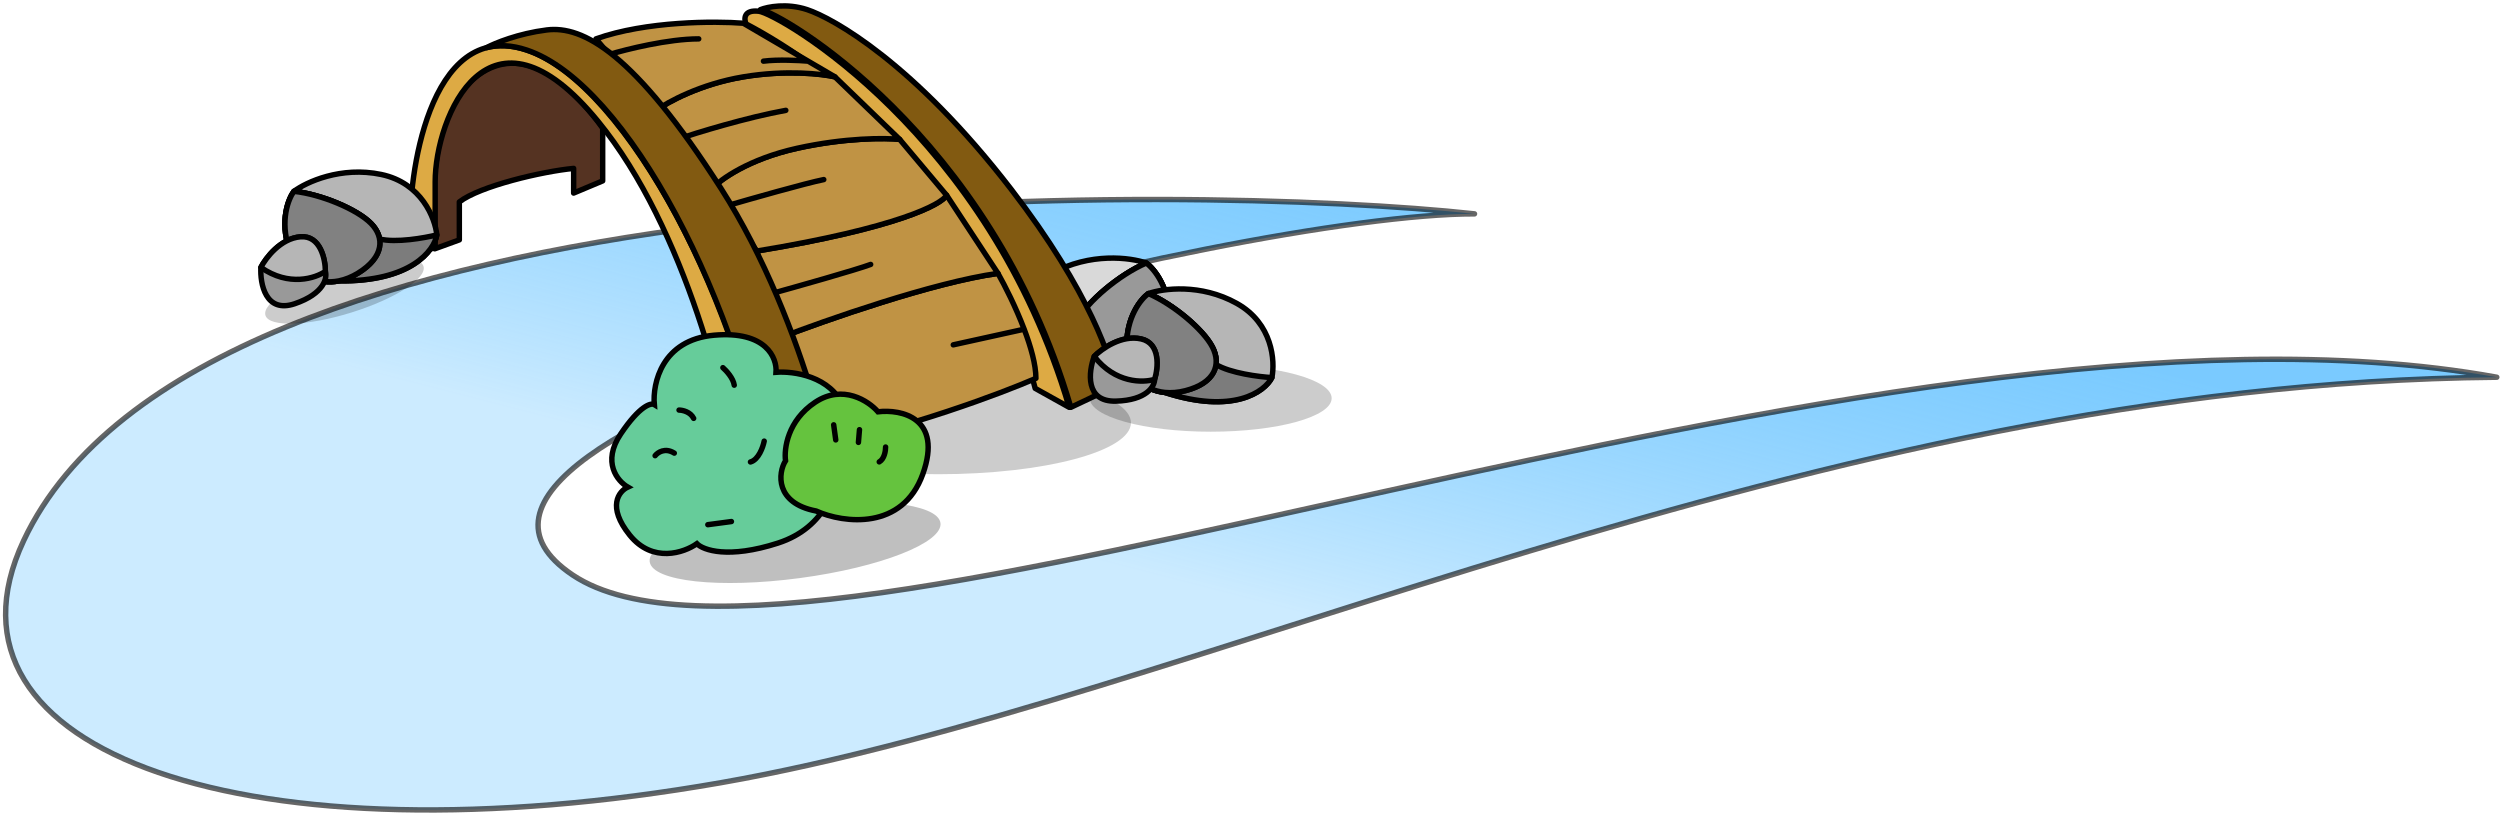
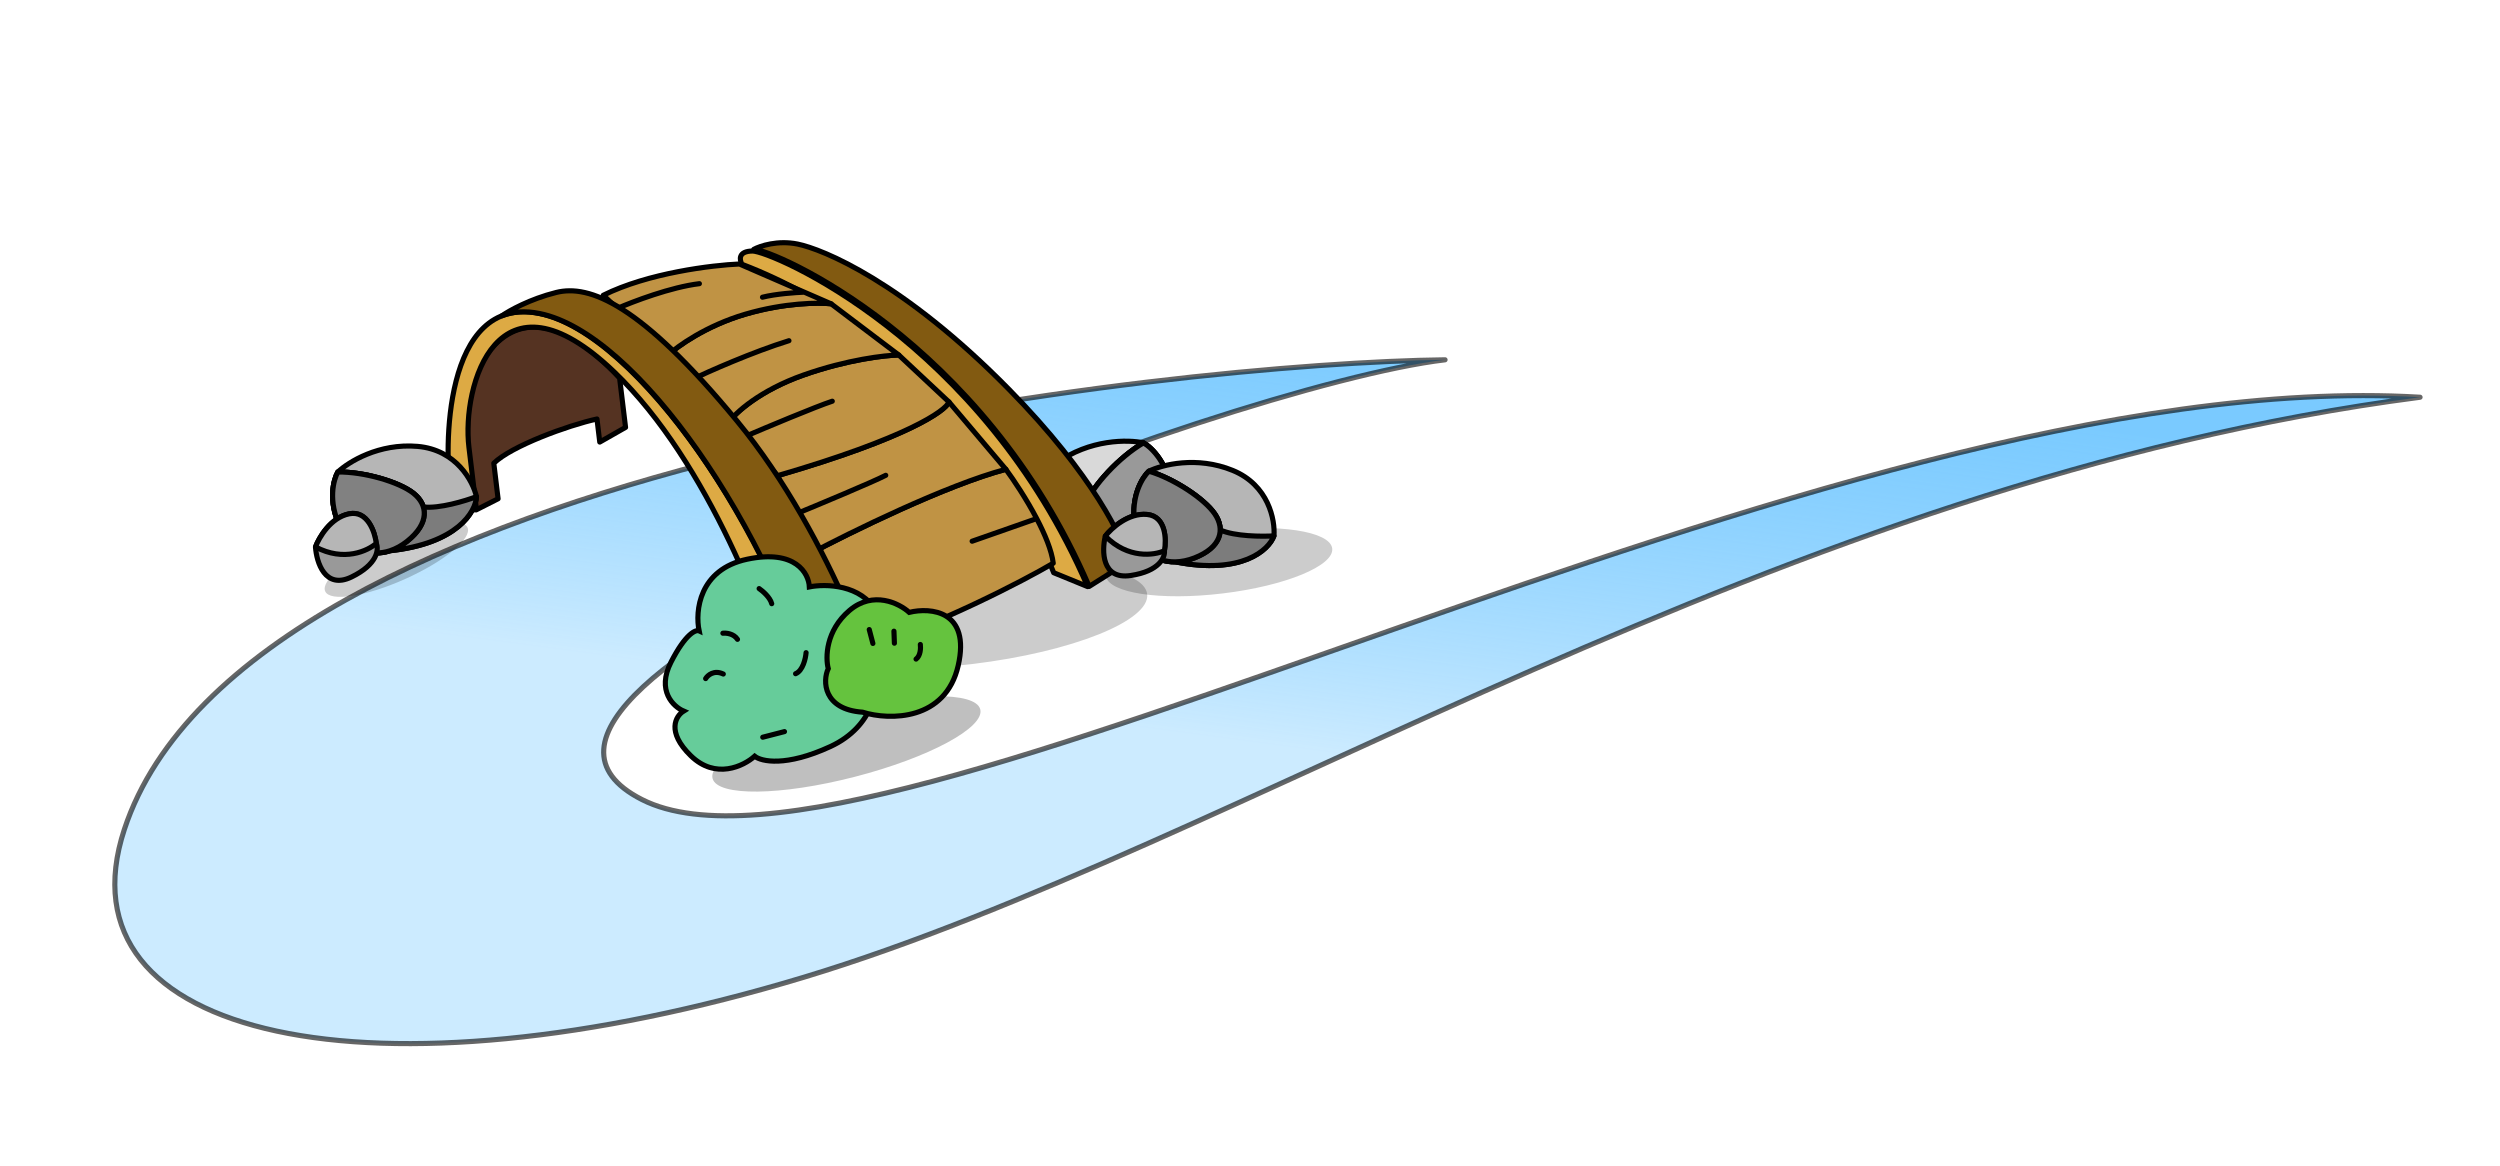
- <svg xmlns="http://www.w3.org/2000/svg" width="459" height="150" viewBox="0 0 459 150" fill="none">
-   <path d="M105.124 105.562C146.948 133.63 344.21 48.507 458.406 69.259C332.647 70.389 218.737 128.562 132.361 143.703C45.986 158.844 -14.019 138.366 4.348 99.251C36.691 30.373 220.223 33.758 270.718 39.265C228.167 39.156 64.851 78.535 105.124 105.562Z" fill="url(#paint0_linear_22057_76)" stroke="black" stroke-opacity="0.6" stroke-linecap="round" stroke-linejoin="round" />
-   <path d="M186.12 64.846C185.469 61.621 185.942 54.182 193.047 50.226C200.151 46.27 207.611 47.287 210.453 48.291C211.933 49.366 214.858 52.978 214.716 58.826C214.581 64.384 211.366 67.332 207.256 67.764C193.757 72.163 187.541 67.651 186.12 64.846Z" fill="#D9D9D9" />
-   <path d="M210.453 48.291C207.611 47.287 200.151 46.27 193.047 50.226C185.942 54.182 185.469 61.621 186.12 64.846C187.541 67.651 193.757 72.163 207.256 67.764M210.453 48.291C211.933 49.366 214.858 52.978 214.716 58.826C214.581 64.384 211.366 67.332 207.256 67.764M210.453 48.291C205.48 50.441 199.619 55.386 197.842 58.826C196.066 62.266 197.31 65.921 203.171 67.426C204.576 67.787 205.96 67.9 207.256 67.764" stroke="black" stroke-linecap="round" stroke-linejoin="round" />
-   <path d="M210.453 48.291C211.933 49.366 214.857 52.978 214.715 58.826C214.58 64.384 211.365 67.332 207.256 67.765C193.757 72.163 187.541 67.652 186.12 64.846C188.608 64.703 194.293 63.986 197.134 62.266C196.991 61.155 197.247 59.978 197.842 58.826C199.618 55.386 205.479 50.441 210.453 48.291Z" fill="#676767" />
-   <path d="M207.256 67.765C211.365 67.332 214.58 64.384 214.715 58.826C214.857 52.978 211.933 49.366 210.453 48.291C205.479 50.441 199.618 55.386 197.842 58.826C197.247 59.978 196.991 61.155 197.134 62.266M207.256 67.765C205.96 67.901 204.575 67.787 203.17 67.427C199.272 66.426 197.417 64.474 197.134 62.266M207.256 67.765C193.757 72.163 187.541 67.652 186.12 64.846C188.608 64.703 194.293 63.986 197.134 62.266" stroke="black" stroke-linecap="round" stroke-linejoin="round" />
-   <path d="M214.716 58.826C214.858 52.978 211.933 49.366 210.453 48.291C205.48 50.441 199.618 55.386 197.842 58.826C196.066 62.266 197.309 65.921 203.171 67.427C204.576 67.787 205.96 67.901 207.256 67.765C211.365 67.332 214.58 64.384 214.716 58.826Z" fill="#999999" stroke="black" stroke-linecap="round" stroke-linejoin="round" />
-   <ellipse cx="35.433" cy="9.449" rx="35.433" ry="9.449" transform="matrix(-1 0 0 1 207.642 68.1709)" fill="black" fill-opacity="0.2" />
-   <path d="M110.651 33.21L110.651 23.539C101.221 10.418 92.2 8.368 85.23 16.158C79.08 23.032 79.14 37.89 79.823 45.68L84.334 44.04V37.07C88.113 34.155 99.581 31.466 105.321 30.919V35.447L110.651 33.21Z" fill="#553322" stroke="black" stroke-linecap="round" stroke-linejoin="round" />
-   <path d="M190.058 71.303L196.303 74.785C181.471 24.5 142.828 2.452 139.315 2.065C136.505 1.755 136.583 3.483 136.973 4.386C170.385 22.024 186.285 56.347 190.058 71.303Z" fill="#DDAA44" stroke="black" stroke-linecap="round" stroke-linejoin="round" />
-   <path d="M149.603 82.173C166.988 78.565 183.908 72.196 190.195 69.462C190.195 66.974 189.269 63.685 188.038 60.442C186.51 56.417 184.511 52.462 183.224 50.191C171.416 51.831 151.516 58.802 143.042 62.082L147.996 77.253L149.603 82.173Z" fill="#C09344" />
-   <path d="M188.038 60.442C186.51 56.417 184.511 52.462 183.224 50.191C171.416 51.831 151.516 58.802 143.042 62.082L147.996 77.253M188.038 60.442C189.269 63.685 190.195 66.974 190.195 69.462C183.908 72.196 166.988 78.565 149.603 82.173L147.996 77.253M188.038 60.442L175.024 63.312M147.996 77.253L159.033 75.203" stroke="black" stroke-linecap="round" stroke-linejoin="round" />
-   <path d="M183.225 50.191C171.416 51.831 151.517 58.801 143.043 62.081L140.993 54.086L138.943 46.09C164.856 41.826 172.975 37.48 173.795 35.84L183.225 50.191Z" fill="#C09344" />
-   <path d="M140.993 54.086L138.943 46.09C164.856 41.826 172.975 37.48 173.795 35.84L183.225 50.191C171.416 51.831 151.517 58.801 143.043 62.081L140.993 54.086ZM140.993 54.086C146.186 52.651 157.23 49.535 159.854 48.55" stroke="black" stroke-linecap="round" stroke-linejoin="round" />
-   <path d="M138.943 46.092C164.856 41.828 172.974 37.481 173.794 35.841L165.184 25.591C162.587 25.317 155.179 25.263 146.323 27.231C137.467 29.199 132.246 32.971 130.742 34.611L133.085 37.891L138.943 46.092Z" fill="#C09344" />
-   <path d="M133.085 37.891L130.742 34.611C132.246 32.971 137.467 29.199 146.323 27.231C155.179 25.263 162.587 25.317 165.184 25.591L173.794 35.841C172.974 37.481 164.856 41.828 138.943 46.092L133.085 37.891ZM133.085 37.891C137.771 36.525 147.963 33.627 151.243 32.971" stroke="black" stroke-linecap="round" stroke-linejoin="round" />
-   <path d="M146.323 27.23C155.18 25.262 162.587 25.317 165.184 25.59L153.293 14.109C150.97 13.562 144.355 12.797 136.483 14.109C128.61 15.421 122.542 18.756 120.492 20.259L124.299 25.59L130.742 34.61C132.246 32.97 137.467 29.198 146.323 27.23Z" fill="#C09344" />
-   <path d="M124.299 25.59L120.492 20.259C122.542 18.756 128.61 15.421 136.483 14.109C144.355 12.797 150.97 13.562 153.293 14.109L165.184 25.59C162.587 25.317 155.18 25.262 146.323 27.23C137.467 29.198 132.246 32.97 130.742 34.61L124.299 25.59ZM124.299 25.59C127.95 24.36 137.057 21.572 144.273 20.259" stroke="black" stroke-linecap="round" stroke-linejoin="round" />
-   <path d="M136.483 14.109C144.355 12.797 150.97 13.562 153.294 14.109L148.374 11.229L136.483 4.268C131.289 3.858 118.606 3.858 109.422 7.138L111.843 10.008L120.492 20.259C122.542 18.756 128.611 15.421 136.483 14.109Z" fill="#C09344" />
-   <path d="M148.374 11.229L153.294 14.109C150.97 13.562 144.355 12.797 136.483 14.109C128.611 15.421 122.542 18.756 120.492 20.259L111.843 10.008M148.374 11.229L136.483 4.268C131.289 3.858 118.606 3.858 109.422 7.138L111.843 10.008M148.374 11.229C146.734 11.089 142.797 10.893 140.173 11.229M111.843 10.008C115 9.052 122.706 7.138 128.283 7.138" stroke="black" stroke-linecap="round" stroke-linejoin="round" />
-   <path d="M196.608 74.785C181.772 24.296 143.122 2.159 139.609 1.77C140.91 1.252 144.45 0.527 148.198 1.77C152.882 3.324 167.718 11.48 185.676 34.782C200.043 53.424 204.416 66.629 204.806 70.901L196.608 74.785Z" fill="#825A11" stroke="black" stroke-linecap="round" stroke-linejoin="round" />
-   <path d="M109.83 22.31C125.903 41.991 133.748 74.793 135.661 88.734C138.613 92.014 141.265 93.654 142.222 94.064C137.301 57.572 115.16 15.34 96.709 9.189C78.258 3.039 74.978 34.201 75.388 41.171C75.642 45.494 78.532 46.041 79.898 45.494L79.898 33.381C79.898 21.49 89.739 -2.291 109.83 22.31Z" fill="#DDAA44" stroke="black" stroke-linecap="round" stroke-linejoin="round" />
-   <path d="M142.223 93.242C136.073 55.52 115.162 15.338 96.711 9.188C93.916 8.256 91.469 8.18 89.33 8.747C90.834 7.937 95.153 6.153 100.401 5.497C106.961 4.677 116.392 9.598 132.383 34.609C148.373 59.62 154.934 93.242 153.294 93.242C153.294 93.242 148.373 94.882 142.223 93.242Z" fill="#825A11" stroke="black" stroke-linecap="round" stroke-linejoin="round" />
-   <ellipse cx="26.929" cy="6.614" rx="26.929" ry="6.614" transform="matrix(-0.991224 0.132194 0.132194 0.991224 171.796 89.4639)" fill="black" fill-opacity="0.25" />
-   <path d="M115.615 98.245C119.839 103.481 125.595 101.479 127.945 99.823C129.113 101.009 133.72 102.651 142.805 99.721C151.889 96.791 153.764 88.951 153.565 85.398C154.97 84.226 157.203 80.456 154.899 74.749C152.596 69.042 145.658 68.106 142.478 68.351C142.679 65.729 140.685 60.696 131.103 61.544C121.52 62.393 119.796 70.391 120.131 74.284C119.532 73.917 117.458 74.48 113.964 79.671C110.47 84.862 113.376 88.341 115.266 89.431C113.622 90.188 111.391 93.009 115.615 98.245Z" fill="#66CC9A" />
-   <path d="M147.882 86.156L146.55 90.629M129.958 96.332L134.288 95.755M140.307 80.991C140.087 82.094 139.275 84.404 137.787 84.817M120.28 83.662C120.751 83.062 122.114 82.129 123.799 83.193M124.673 75.29C125.316 75.293 126.753 75.603 127.355 76.811M132.724 67.504C133.347 68.047 134.636 69.451 134.805 70.717M149.863 76.226C150.53 76.406 151.844 77.036 151.768 78.12M127.945 99.823C125.595 101.479 119.839 103.481 115.615 98.245C111.391 93.009 113.622 90.188 115.266 89.431C113.376 88.341 110.47 84.862 113.964 79.671C117.458 74.48 119.532 73.917 120.131 74.284C119.796 70.391 121.52 62.393 131.103 61.544C140.685 60.696 142.679 65.729 142.478 68.351C145.658 68.106 152.596 69.042 154.899 74.749C157.203 80.456 154.97 84.226 153.565 85.398C153.764 88.951 151.889 96.791 142.805 99.721C133.72 102.651 129.113 101.009 127.945 99.823Z" stroke="black" stroke-linecap="round" />
-   <path d="M169.427 87.038C165.718 97.391 154.947 96.114 149.847 93.822C142.266 92.376 142.822 86.827 144.225 84.594C143.926 82.413 144.598 77.211 149.675 73.849C154.752 70.487 159.471 73.618 161.196 75.604C165.485 75.102 173.137 76.686 169.427 87.038Z" fill="#65C33E" />
-   <path d="M153.064 77.999C153.144 78.586 153.333 79.962 153.443 80.767M157.8 78.889L157.607 81.222M162.595 82.077C162.603 82.76 162.381 84.26 161.43 84.801M149.847 93.822C154.947 96.114 165.718 97.391 169.427 87.038C173.137 76.686 165.485 75.102 161.196 75.604C159.471 73.618 154.752 70.487 149.675 73.849C144.598 77.211 143.926 82.413 144.225 84.594C142.822 86.827 142.266 92.376 149.847 93.822Z" stroke="black" stroke-linecap="round" />
-   <ellipse cx="22.205" cy="6.142" rx="22.205" ry="6.142" transform="matrix(-1 0 0 1 244.493 66.9775)" fill="black" fill-opacity="0.2" />
-   <path d="M233.52 69.325C234.127 66.319 233.685 59.387 227.065 55.7C220.444 52.013 213.492 52.962 210.844 53.897C209.464 54.898 206.739 58.265 206.871 63.715C206.997 68.894 209.993 71.641 213.823 72.044C226.403 76.144 232.196 71.939 233.52 69.325Z" fill="#B6B6B6" />
-   <path d="M210.844 53.897C213.492 52.962 220.444 52.013 227.065 55.7C233.685 59.387 234.127 66.319 233.52 69.325C232.196 71.939 226.403 76.144 213.823 72.044M210.844 53.897C209.464 54.898 206.739 58.265 206.871 63.715C206.997 68.894 209.993 71.641 213.823 72.044M210.844 53.897C215.478 55.9 220.94 60.509 222.596 63.715C224.251 66.921 223.092 70.327 217.63 71.729C216.321 72.066 215.03 72.171 213.823 72.044" stroke="black" stroke-linecap="round" stroke-linejoin="round" />
-   <path d="M210.845 53.897C209.465 54.898 206.74 58.264 206.872 63.715C206.998 68.894 209.994 71.641 213.824 72.044C226.404 76.143 232.197 71.939 233.521 69.325C231.202 69.191 225.904 68.523 223.257 66.92C223.39 65.885 223.151 64.788 222.597 63.715C220.941 60.509 215.479 55.9 210.845 53.897Z" fill="#7C7C7C" />
-   <path d="M213.824 72.044C209.994 71.641 206.998 68.894 206.872 63.715C206.74 58.264 209.465 54.898 210.845 53.897C215.479 55.9 220.941 60.509 222.597 63.715C223.151 64.788 223.39 65.885 223.257 66.92M213.824 72.044C215.031 72.171 216.322 72.065 217.631 71.729C221.264 70.796 222.993 68.977 223.257 66.92M213.824 72.044C226.404 76.143 232.197 71.939 233.521 69.325C231.202 69.191 225.904 68.523 223.257 66.92" stroke="black" stroke-linecap="round" stroke-linejoin="round" />
-   <path d="M206.871 63.715C206.739 58.264 209.464 54.898 210.844 53.897C215.478 55.9 220.941 60.509 222.596 63.715C224.251 66.92 223.092 70.327 217.63 71.729C216.321 72.065 215.031 72.171 213.823 72.044C209.993 71.641 206.997 68.894 206.871 63.715Z" fill="#818181" stroke="black" stroke-linecap="round" stroke-linejoin="round" />
-   <path d="M209.507 62.227C213.083 63.029 212.652 67.504 211.99 69.641C211.99 70.91 210.567 73.488 204.873 73.648C199.179 73.808 199.852 68.238 200.9 65.433C202.28 64.031 205.932 61.426 209.507 62.227Z" fill="#999999" stroke="black" stroke-linecap="round" stroke-linejoin="round" />
-   <path d="M209.507 62.227C213.083 63.029 212.652 67.504 211.99 69.641C209.893 70.309 204.74 70.402 200.9 65.433C202.28 64.031 205.932 61.426 209.507 62.227Z" fill="#B6B6B6" stroke="black" stroke-linecap="round" stroke-linejoin="round" />
-   <ellipse cx="15.191" cy="4.178" rx="15.191" ry="4.178" transform="matrix(-0.954923 0.296852 0.296852 0.954923 76.5112 44.9004)" fill="black" fill-opacity="0.2" />
-   <path d="M80.202 43.127C79.889 40.077 77.41 33.588 69.993 32.033C62.576 30.478 56.219 33.447 53.968 35.126C52.948 36.492 51.345 40.516 53.089 45.681C54.747 50.59 58.423 52.324 62.2 51.571C75.43 51.752 79.713 46.017 80.202 43.127Z" fill="#B6B6B6" />
-   <path d="M53.968 35.126C56.219 33.447 62.576 30.478 69.993 32.033C77.41 33.588 79.889 40.077 80.202 43.127C79.713 46.017 75.43 51.752 62.2 51.571M53.968 35.126C52.948 36.492 51.345 40.516 53.089 45.681C54.747 50.59 58.423 52.324 62.2 51.571M53.968 35.126C58.988 35.664 65.572 38.443 68.105 41.013C70.637 43.583 70.542 47.18 65.742 50.141C64.591 50.85 63.391 51.334 62.2 51.571" stroke="black" stroke-linecap="round" stroke-linejoin="round" />
-   <path d="M53.969 35.126C52.949 36.492 51.346 40.516 53.09 45.681C54.748 50.589 58.424 52.323 62.201 51.571C75.431 51.751 79.715 46.017 80.203 43.127C77.949 43.688 72.691 44.623 69.688 43.878C69.507 42.85 68.954 41.874 68.106 41.013C65.573 38.443 58.989 35.664 53.969 35.126Z" fill="#7C7C7C" />
-   <path d="M62.201 51.571C58.424 52.323 54.748 50.589 53.09 45.681C51.346 40.516 52.949 36.492 53.969 35.126C58.989 35.664 65.573 38.443 68.106 41.013C68.954 41.874 69.507 42.85 69.688 43.878M62.201 51.571C63.392 51.334 64.593 50.85 65.743 50.14C68.935 48.171 70.046 45.921 69.688 43.878M62.201 51.571C75.431 51.751 79.715 46.017 80.203 43.127C77.949 43.688 72.691 44.623 69.688 43.878" stroke="black" stroke-linecap="round" stroke-linejoin="round" />
-   <path d="M53.09 45.682C51.345 40.517 52.949 36.493 53.968 35.127C58.989 35.664 65.573 38.444 68.105 41.014C70.637 43.584 70.542 47.18 65.743 50.141C64.592 50.851 63.391 51.335 62.201 51.572C58.424 52.324 54.747 50.59 53.09 45.682Z" fill="#818181" stroke="black" stroke-linecap="round" stroke-linejoin="round" />
-   <path d="M55.166 43.477C58.818 43.181 59.735 47.582 59.737 49.82C60.114 51.032 59.52 53.916 54.13 55.759C48.741 57.602 47.73 52.084 47.898 49.094C48.799 47.345 51.514 43.773 55.166 43.477Z" fill="#999999" stroke="black" stroke-linecap="round" stroke-linejoin="round" />
-   <path d="M55.166 43.477C58.818 43.181 59.735 47.582 59.737 49.82C57.934 51.08 53.041 52.699 47.898 49.094C48.799 47.345 51.514 43.773 55.166 43.477Z" fill="#B6B6B6" stroke="black" stroke-linecap="round" stroke-linejoin="round" />
+ <svg xmlns="http://www.w3.org/2000/svg" width="487" height="227" viewBox="0 0 487 227" fill="none">
+   <path d="M125.036 155.746C169.922 178.602 355.566 70.46 471.425 77.382C346.707 93.57 240.586 164.97 156.647 190.349C72.707 215.729 10.681 202.587 24.23 161.554C48.089 89.297 230.704 70.671 281.495 70.089C239.237 75.078 81.815 133.738 125.036 155.746Z" fill="url(#paint0_linear_31633_90)" stroke="black" stroke-opacity="0.6" stroke-linecap="round" stroke-linejoin="round" />
+   <path d="M200.572 105.622C199.539 102.498 199.118 95.055 205.698 90.277C212.277 85.498 219.805 85.615 222.746 86.27C224.345 87.16 227.681 90.396 228.241 96.219C228.772 101.753 225.933 105.065 221.905 105.987C209.031 111.971 202.319 108.237 200.572 105.622Z" fill="#D9D9D9" />
+   <path d="M222.746 86.27C219.805 85.615 212.277 85.498 205.698 90.277C199.118 95.055 199.539 102.498 200.572 105.622C202.319 108.237 209.031 111.971 221.905 105.987M222.746 86.27C224.345 87.16 227.681 90.396 228.241 96.219C228.772 101.753 225.933 105.065 221.905 105.987M222.746 86.27C218.067 89.001 212.84 94.612 211.489 98.24C210.138 101.869 211.81 105.348 217.809 106.14C219.247 106.33 220.635 106.277 221.905 105.987" stroke="black" stroke-linecap="round" stroke-linejoin="round" />
+   <path d="M222.747 86.27C224.345 87.16 227.681 90.396 228.241 96.219C228.772 101.753 225.934 105.065 221.905 105.987C209.031 111.971 202.319 108.237 200.572 105.622C203.025 105.181 208.584 103.789 211.198 101.741C210.923 100.654 211.036 99.456 211.489 98.241C212.84 94.613 218.067 89.001 222.747 86.27Z" fill="#676767" />
+   <path d="M221.905 105.987C225.934 105.065 228.772 101.753 228.241 96.219C227.681 90.396 224.345 87.16 222.747 86.27C218.067 89.001 212.84 94.613 211.489 98.241C211.036 99.456 210.923 100.654 211.198 101.741M221.905 105.987C220.636 106.277 219.247 106.33 217.809 106.141C213.819 105.614 211.743 103.898 211.198 101.741M221.905 105.987C209.031 111.971 202.319 108.237 200.572 105.622C203.025 105.181 208.584 103.789 211.198 101.741" stroke="black" stroke-linecap="round" stroke-linejoin="round" />
+   <path d="M228.241 96.22C227.681 90.397 224.345 87.161 222.747 86.271C218.067 89.001 212.84 94.613 211.489 98.241C210.138 101.869 211.81 105.349 217.809 106.141C219.247 106.331 220.636 106.278 221.906 105.987C225.934 105.066 228.773 101.754 228.241 96.22Z" fill="#999999" stroke="black" stroke-linecap="round" stroke-linejoin="round" />
+   <ellipse cx="35.433" cy="9.449" rx="35.433" ry="9.449" transform="matrix(-0.992798 0.119798 0.119798 0.992798 222.337 106.344)" fill="black" fill-opacity="0.2" />
+   <path d="M121.857 83.254L120.698 73.653C109.764 61.757 100.563 60.802 94.576 69.371C89.293 76.932 91.133 91.676 92.745 99.328L97.026 97.16L96.191 90.239C99.594 86.892 110.657 82.85 116.29 81.619L116.833 86.114L121.857 83.254Z" fill="#553322" stroke="black" stroke-linecap="round" stroke-linejoin="round" />
+   <path d="M205.255 111.562L211.872 114.27C191.123 66.124 150.117 48.864 146.583 48.901C143.756 48.93 144.04 50.636 144.536 51.485C179.821 64.994 199.717 97.165 205.255 111.562Z" fill="#DDAA44" stroke="black" stroke-linecap="round" stroke-linejoin="round" />
+   <path d="M166.393 127.198C183.22 121.533 199.256 113.183 205.17 109.716C204.872 107.246 203.559 104.092 201.948 101.019C199.949 97.206 197.491 93.519 195.941 91.419C184.414 94.462 165.493 103.766 157.473 108.038L164.208 122.506L166.393 127.198Z" fill="#C09344" />
+   <path d="M201.948 101.019C199.949 97.206 197.491 93.519 195.941 91.419C184.414 94.462 165.493 103.766 157.473 108.038L164.208 122.506M201.948 101.019C203.559 104.092 204.872 107.246 205.17 109.716C199.256 113.183 183.22 121.533 166.393 127.198L164.208 122.506M201.948 101.019L189.372 105.428M164.208 122.506L174.92 119.148" stroke="black" stroke-linecap="round" stroke-linejoin="round" />
+   <path d="M195.942 91.419C184.415 94.462 165.493 103.766 157.474 108.038L154.48 100.346L151.487 92.653C176.703 85.316 184.242 80.028 184.86 78.302L195.942 91.419Z" fill="#C09344" />
+   <path d="M154.48 100.346L151.487 92.653C176.703 85.316 184.242 80.028 184.86 78.302L195.942 91.419C184.415 94.462 165.493 103.766 157.474 108.038L154.48 100.346ZM154.48 100.346C159.465 98.299 170.055 93.882 172.542 92.591" stroke="black" stroke-linecap="round" stroke-linejoin="round" />
+   <path d="M151.487 92.655C176.703 85.317 184.242 80.029 184.86 78.303L175.083 69.157C172.473 69.197 165.112 70.03 156.555 73.045C147.998 76.06 143.266 80.431 141.97 82.239L144.689 85.215L151.487 92.655Z" fill="#C09344" />
+   <path d="M144.689 85.215L141.97 82.239C143.266 80.431 147.998 76.06 156.555 73.045C165.112 70.03 172.473 69.197 175.083 69.157L184.86 78.303C184.242 80.029 176.703 85.317 151.487 92.655L144.689 85.215ZM144.689 85.215C149.178 83.296 158.949 79.199 162.127 78.155" stroke="black" stroke-linecap="round" stroke-linejoin="round" />
+   <path d="M156.556 73.044C165.112 70.029 172.473 69.196 175.084 69.156L161.904 59.183C159.532 58.918 152.873 58.951 145.214 61.197C137.556 63.442 131.93 67.48 130.075 69.218L134.494 74.054L141.971 82.238C143.267 80.43 147.999 76.059 156.556 73.044Z" fill="#C09344" />
+   <path d="M134.494 74.054L130.075 69.218C131.93 67.48 137.556 63.442 145.214 61.197C152.873 58.951 159.532 58.918 161.904 59.183L175.084 69.156C172.473 69.196 165.112 70.029 156.556 73.044C147.999 76.059 143.267 80.43 141.971 82.238L134.494 74.054ZM134.494 74.054C137.971 72.396 146.678 68.537 153.685 66.369" stroke="black" stroke-linecap="round" stroke-linejoin="round" />
+   <path d="M145.215 61.197C152.873 58.951 159.532 58.919 161.904 59.183L156.674 56.913L144.036 51.427C138.83 51.642 126.238 53.162 117.513 57.519L120.261 60.078L130.076 69.219C131.931 67.481 137.556 63.443 145.215 61.197Z" fill="#C09344" />
+   <path d="M156.674 56.913L161.904 59.183C159.532 58.919 152.873 58.951 145.215 61.197C137.556 63.443 131.931 67.481 130.076 69.219L120.261 60.078M156.674 56.913L144.036 51.427C138.83 51.642 126.238 53.162 117.513 57.519L120.261 60.078M156.674 56.913C155.029 56.971 151.098 57.248 148.533 57.896M120.261 60.078C123.28 58.75 130.702 55.927 136.238 55.259" stroke="black" stroke-linecap="round" stroke-linejoin="round" />
+   <path d="M212.175 114.233C191.398 65.885 150.375 48.536 146.84 48.572C148.07 47.902 151.497 46.758 155.367 47.543C160.204 48.524 175.909 54.844 196.53 75.827C213.027 92.614 218.95 105.2 219.849 109.395L212.175 114.233Z" fill="#825A11" stroke="black" stroke-linecap="round" stroke-linejoin="round" />
+   <path d="M119.736 72.532C138.05 90.145 149.769 121.771 153.338 135.382C156.662 138.285 159.491 139.596 160.49 139.888C151.234 104.249 124.193 64.973 105.138 61.077C86.083 57.182 86.559 88.512 87.801 95.383C88.572 99.644 91.506 99.841 92.797 99.135L91.346 87.108C89.921 75.303 96.842 50.514 119.736 72.532Z" fill="#DDAA44" stroke="black" stroke-linecap="round" stroke-linejoin="round" />
+   <path d="M160.393 139.072C149.768 102.359 124.194 64.971 105.139 61.076C102.253 60.486 99.814 60.704 97.759 61.523C99.154 60.538 103.229 58.25 108.36 56.97C114.775 55.37 124.727 59.125 143.599 82.04C162.471 104.956 173.012 137.55 171.384 137.746C171.384 137.746 166.696 139.964 160.393 139.072Z" fill="#825A11" stroke="black" stroke-linecap="round" stroke-linejoin="round" />
+   <ellipse cx="26.929" cy="6.614" rx="26.929" ry="6.614" transform="matrix(-0.968249 0.249989 0.249989 0.968249 189.3 131.777)" fill="black" fill-opacity="0.25" />
+   <path d="M134.575 147.226C139.396 151.919 144.871 149.241 147.006 147.315C148.308 148.354 153.078 149.431 161.747 145.434C170.415 141.437 171.336 133.429 170.714 129.925C171.968 128.594 173.733 124.583 170.763 119.193C167.792 113.803 160.792 113.705 157.664 114.329C157.549 111.702 154.967 106.944 145.555 108.934C136.144 110.925 135.39 119.072 136.189 122.897C135.55 122.604 133.559 123.411 130.711 128.984C127.864 134.556 131.166 137.662 133.173 138.518C131.632 139.466 129.755 142.534 134.575 147.226Z" fill="#66CC9A" />
+   <path d="M165.162 131.359L164.376 135.959M148.586 143.609L152.816 142.517M157.023 127.138C156.937 128.26 156.407 130.651 154.98 131.239M137.46 132.189C137.856 131.537 139.097 130.447 140.897 131.302M140.818 123.351C141.457 123.278 142.921 123.413 143.663 124.541M147.879 114.657C148.563 115.122 150.011 116.36 150.33 117.597M165.939 121.263C166.623 121.361 168.003 121.83 168.058 122.915M147.006 147.315C144.871 149.241 139.396 151.919 134.575 147.226C129.755 142.534 131.632 139.466 133.173 138.518C131.166 137.662 127.864 134.556 130.711 128.984C133.559 123.411 135.55 122.604 136.189 122.897C135.39 119.072 136.144 110.925 145.555 108.934C154.967 106.944 157.549 111.702 157.664 114.329C160.792 113.705 167.792 113.803 170.763 119.193C173.733 124.583 171.968 128.594 170.714 129.925C171.336 133.429 170.415 141.437 161.747 145.434C153.078 149.431 148.308 148.354 147.006 147.315Z" stroke="black" stroke-linecap="round" />
+   <path d="M186.658 129.654C184.216 140.376 173.369 140.399 168.032 138.734C160.332 138.206 160.219 132.631 161.345 130.246C160.787 128.117 160.831 122.871 165.468 118.926C170.106 114.98 175.166 117.523 177.116 119.288C181.314 118.275 189.101 118.931 186.658 129.654Z" fill="#65C33E" />
+   <path d="M169.33 122.64C169.48 123.213 169.832 124.557 170.038 125.343M174.139 122.956L174.227 125.296M179.281 125.547C179.371 126.224 179.33 127.74 178.45 128.39M168.032 138.734C173.369 140.399 184.216 140.376 186.658 129.654C189.101 118.931 181.314 118.275 177.116 119.288C175.166 117.523 170.106 114.98 165.468 118.926C160.831 122.871 160.787 128.117 161.345 130.246C160.219 132.631 160.332 138.206 168.032 138.734Z" stroke="black" stroke-linecap="round" />
+   <ellipse cx="22.205" cy="6.142" rx="22.205" ry="6.142" transform="matrix(-0.992798 0.119798 0.119798 0.992798 258.78 100.744)" fill="black" fill-opacity="0.2" />
+   <path d="M248.168 104.389C248.41 101.332 247.142 94.502 240.127 91.635C233.112 88.768 226.324 90.542 223.807 91.788C222.557 92.948 220.254 96.616 221.039 102.011C221.784 107.138 225.088 109.507 228.939 109.448C241.919 112.011 247.166 107.143 248.168 104.389Z" fill="#B6B6B6" />
+   <path d="M223.807 91.788C226.324 90.542 233.112 88.768 240.127 91.635C247.142 94.502 248.41 101.332 248.168 104.389C247.166 107.143 241.919 112.011 228.939 109.448M223.807 91.788C222.557 92.948 220.254 96.616 221.039 102.011C221.784 107.138 225.088 109.507 228.939 109.448M223.807 91.788C228.648 93.222 234.623 97.143 236.65 100.127C238.677 103.112 237.935 106.632 232.68 108.679C231.421 109.17 230.152 109.43 228.939 109.448" stroke="black" stroke-linecap="round" stroke-linejoin="round" />
+   <path d="M223.807 91.789C222.558 92.949 220.255 96.617 221.04 102.012C221.785 107.139 225.089 109.508 228.939 109.449C241.919 112.012 247.167 107.144 248.169 104.389C245.851 104.535 240.51 104.506 237.69 103.232C237.698 102.188 237.33 101.128 236.651 100.128C234.623 97.144 228.649 93.223 223.807 91.789Z" fill="#7C7C7C" />
+   <path d="M228.939 109.449C225.089 109.508 221.785 107.139 221.04 102.012C220.255 96.617 222.558 92.949 223.807 91.789C228.649 93.223 234.623 97.144 236.651 100.128C237.33 101.128 237.698 102.188 237.69 103.232M228.939 109.449C230.153 109.431 231.422 109.171 232.681 108.68C236.176 107.319 237.675 105.306 237.69 103.232M228.939 109.449C241.919 112.012 247.167 107.144 248.169 104.389C245.851 104.535 240.51 104.506 237.69 103.232" stroke="black" stroke-linecap="round" stroke-linejoin="round" />
+   <path d="M221.039 102.011C220.254 96.617 222.557 92.948 223.807 91.788C228.648 93.222 234.623 97.143 236.65 100.128C238.677 103.112 237.935 106.633 232.68 108.679C231.421 109.17 230.152 109.43 228.939 109.448C225.088 109.507 221.784 107.138 221.039 102.011Z" fill="#818181" stroke="black" stroke-linecap="round" stroke-linejoin="round" />
+   <path d="M223.477 100.219C227.123 100.586 227.232 105.08 226.831 107.282C226.983 108.541 225.878 111.271 220.244 112.113C214.611 112.954 214.612 107.343 215.316 104.433C216.518 102.875 219.832 99.852 223.477 100.219Z" fill="#999999" stroke="black" stroke-linecap="round" stroke-linejoin="round" />
+   <path d="M223.477 100.219C227.123 100.586 227.232 105.08 226.831 107.282C224.829 108.196 219.724 108.906 215.316 104.433C216.518 102.875 219.832 99.852 223.477 100.219Z" fill="#B6B6B6" stroke="black" stroke-linecap="round" stroke-linejoin="round" />
+   <ellipse cx="15.191" cy="4.178" rx="15.191" ry="4.178" transform="matrix(-0.912484 0.409112 0.409112 0.912484 89.3633 98.9512)" fill="black" fill-opacity="0.2" />
+   <path d="M92.815 96.748C92.139 93.757 88.9 87.612 81.351 86.956C73.801 86.301 67.846 90.01 65.811 91.947C64.963 93.425 63.853 97.612 66.203 102.531C68.437 107.206 72.295 108.487 75.955 107.288C89.11 105.882 92.677 99.675 92.815 96.748Z" fill="#B6B6B6" />
+   <path d="M65.811 91.947C67.846 90.01 73.801 86.301 81.351 86.956C88.9 87.612 92.139 93.757 92.815 96.748C92.677 99.675 89.11 105.882 75.955 107.288M65.811 91.947C64.963 93.425 63.853 97.612 66.203 102.531C68.437 107.206 72.295 108.487 75.955 107.288M65.811 91.947C70.86 91.879 77.73 93.85 80.552 96.098C83.374 98.346 83.71 101.928 79.299 105.443C78.242 106.285 77.108 106.91 75.955 107.288" stroke="black" stroke-linecap="round" stroke-linejoin="round" />
+   <path d="M65.812 91.947C64.963 93.425 63.853 97.612 66.204 102.531C68.438 107.206 72.296 108.487 75.955 107.288C89.111 105.882 92.677 99.675 92.816 96.748C90.645 97.575 85.537 99.133 82.466 98.753C82.164 97.754 81.498 96.851 80.552 96.098C77.73 93.85 70.861 91.879 65.812 91.947Z" fill="#7C7C7C" />
+   <path d="M75.955 107.288C72.296 108.487 68.438 107.206 66.204 102.531C63.853 97.612 64.963 93.425 65.812 91.947C70.861 91.879 77.73 93.85 80.552 96.098C81.498 96.851 82.164 97.754 82.466 98.753M75.955 107.288C77.109 106.91 78.243 106.285 79.3 105.443C82.233 103.105 83.067 100.738 82.466 98.753M75.955 107.288C89.111 105.882 92.677 99.675 92.816 96.748C90.645 97.575 85.537 99.133 82.466 98.753" stroke="black" stroke-linecap="round" stroke-linejoin="round" />
+   <path d="M66.204 102.532C63.853 97.613 64.963 93.427 65.812 91.948C70.861 91.88 77.73 93.851 80.552 96.099C83.374 98.347 83.71 101.929 79.3 105.444C78.243 106.286 77.109 106.911 75.955 107.289C72.296 108.488 68.438 107.207 66.204 102.532Z" fill="#818181" stroke="black" stroke-linecap="round" stroke-linejoin="round" />
+   <path d="M68.001 100.094C71.591 99.363 73.029 103.622 73.299 105.843C73.818 107.001 73.574 109.936 68.444 112.411C63.314 114.887 61.649 109.529 61.458 106.541C62.143 104.697 64.41 100.825 68.001 100.094Z" fill="#999999" stroke="black" stroke-linecap="round" stroke-linejoin="round" />
+   <path d="M68.001 100.094C71.591 99.363 73.029 103.622 73.299 105.843C71.659 107.31 66.995 109.504 61.458 106.541C62.143 104.697 64.41 100.825 68.001 100.094Z" fill="#B6B6B6" stroke="black" stroke-linecap="round" stroke-linejoin="round" />
  <defs>
-     <linearGradient id="paint0_linear_22057_76" x1="194.908" y1="101.364" x2="215.523" y2="21.526" gradientUnits="userSpaceOnUse">
+     <linearGradient id="paint0_linear_31633_90" x1="213.67" y1="140.823" x2="224.573" y2="59.09" gradientUnits="userSpaceOnUse">
      <stop stop-color="#CCEBFF" />
      <stop offset="1" stop-color="#4CB8FF" stop-opacity="0.74" />
    </linearGradient>
  </defs>
</svg>
